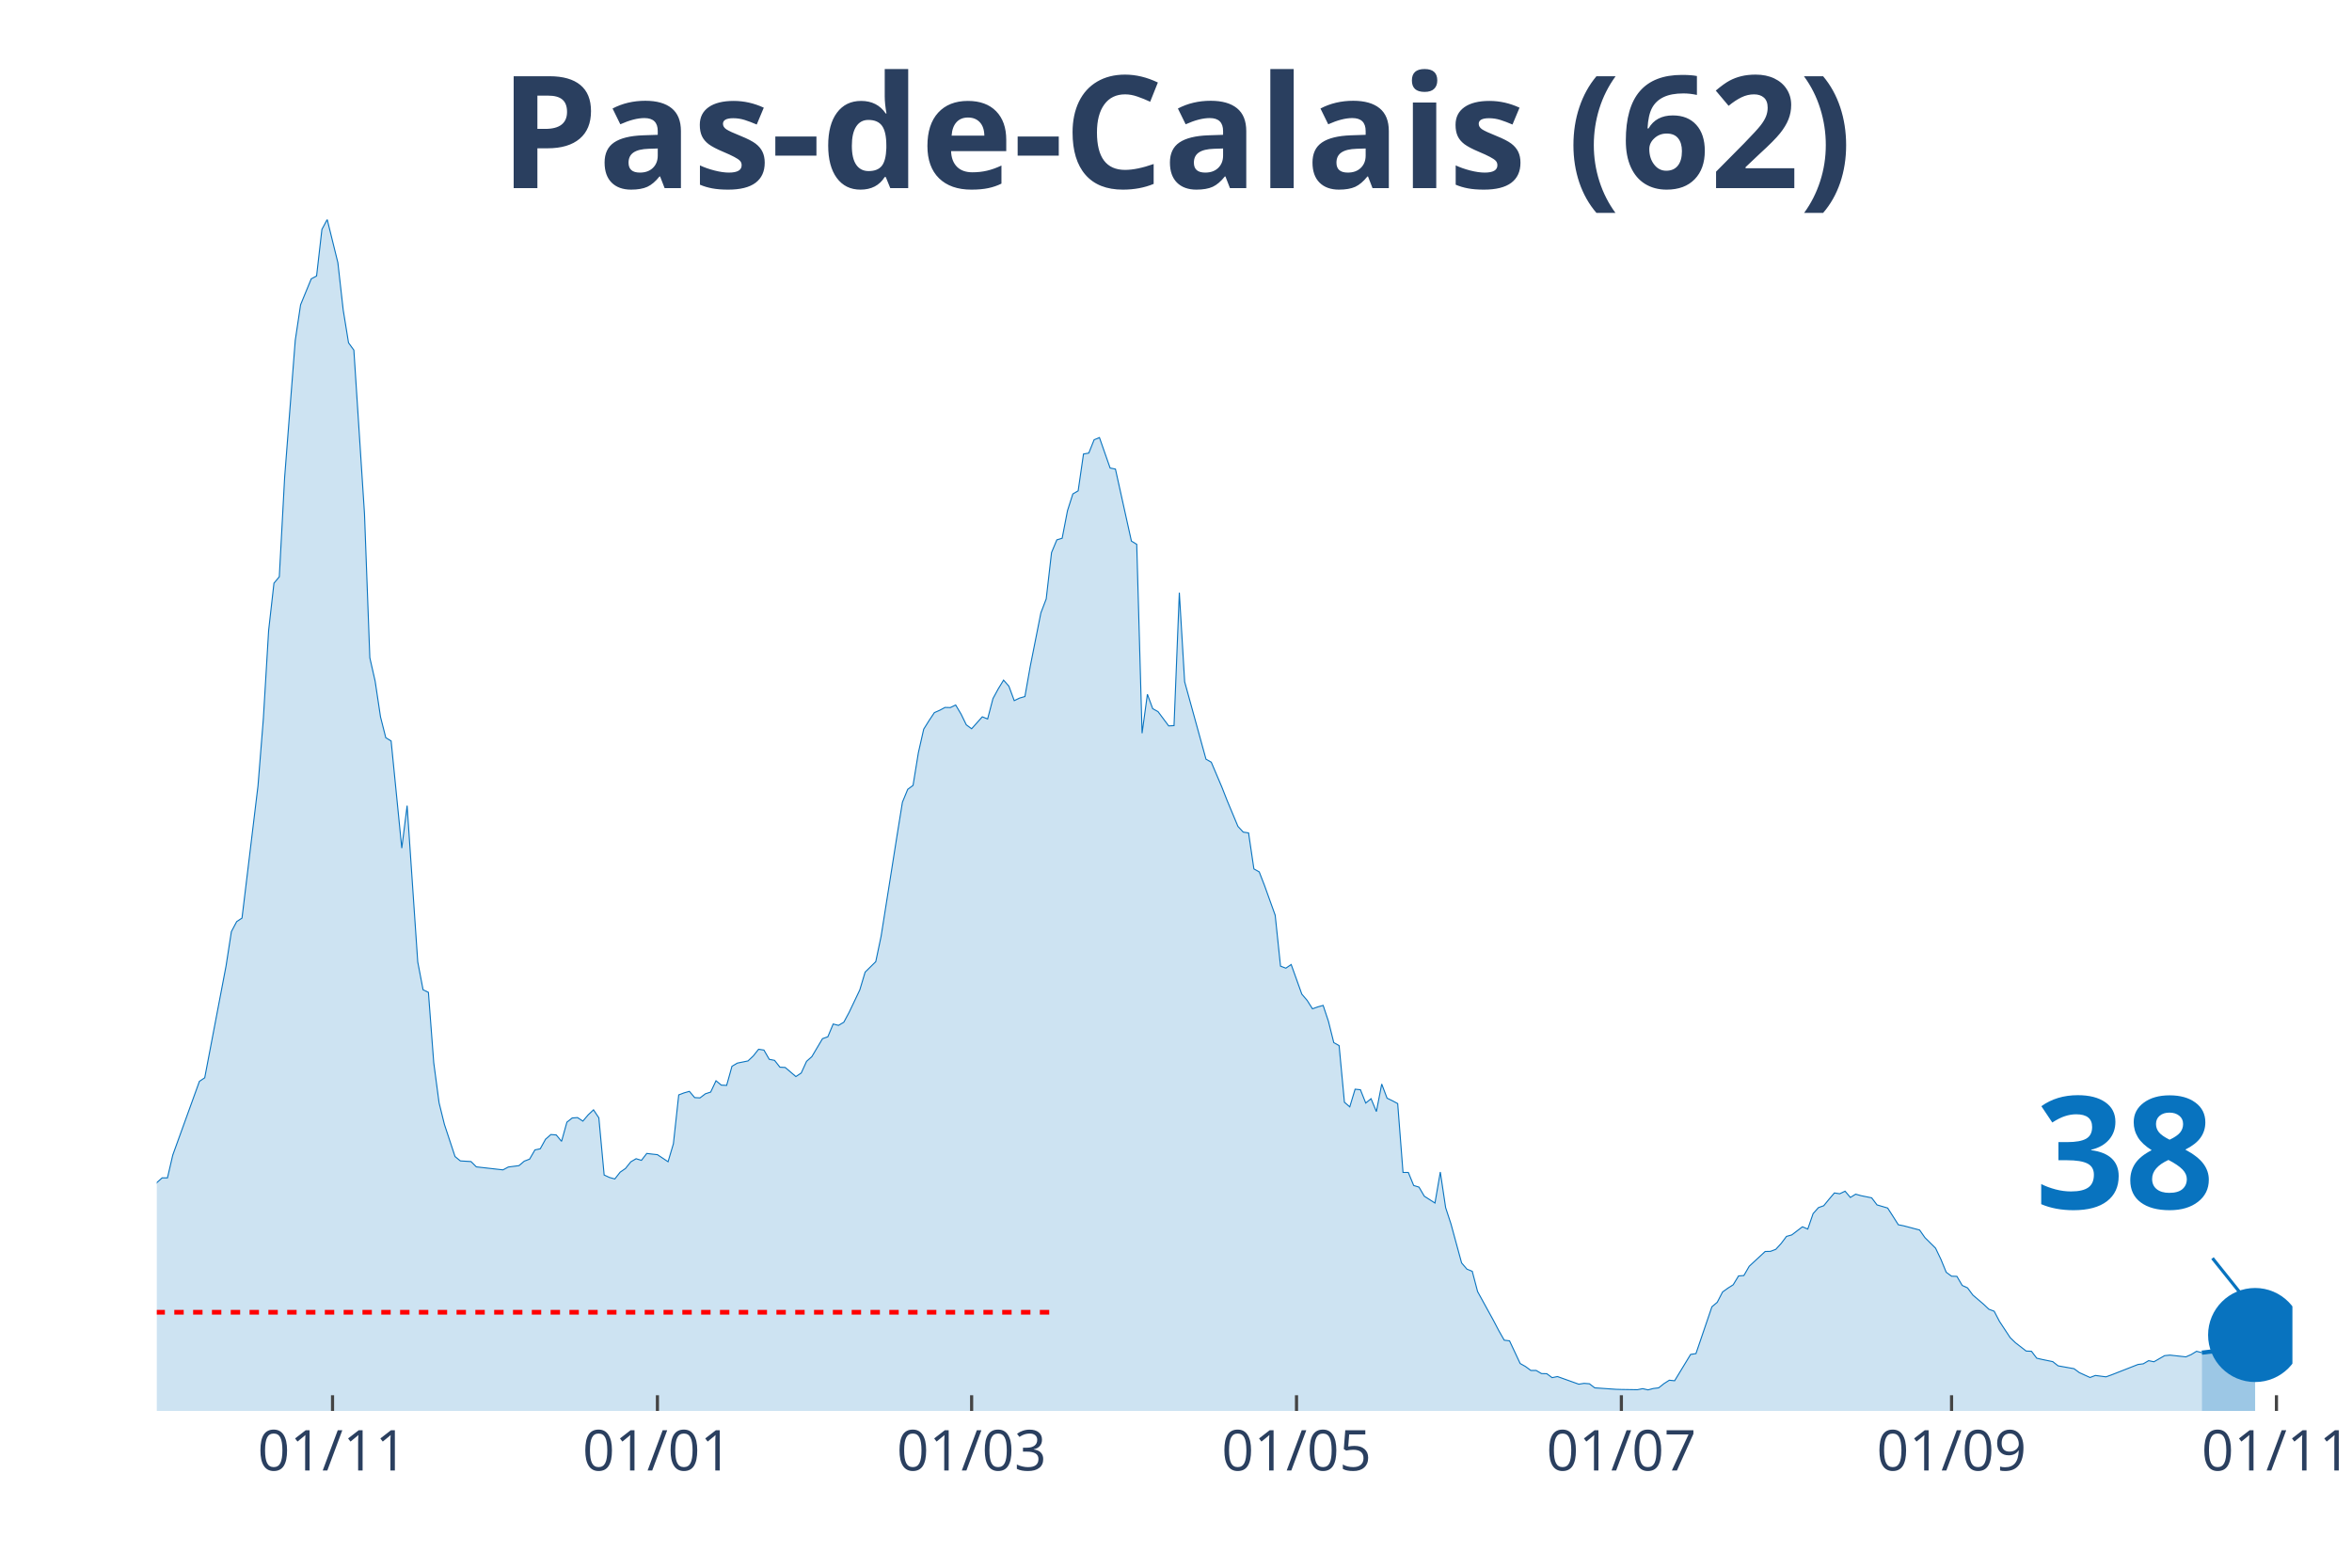
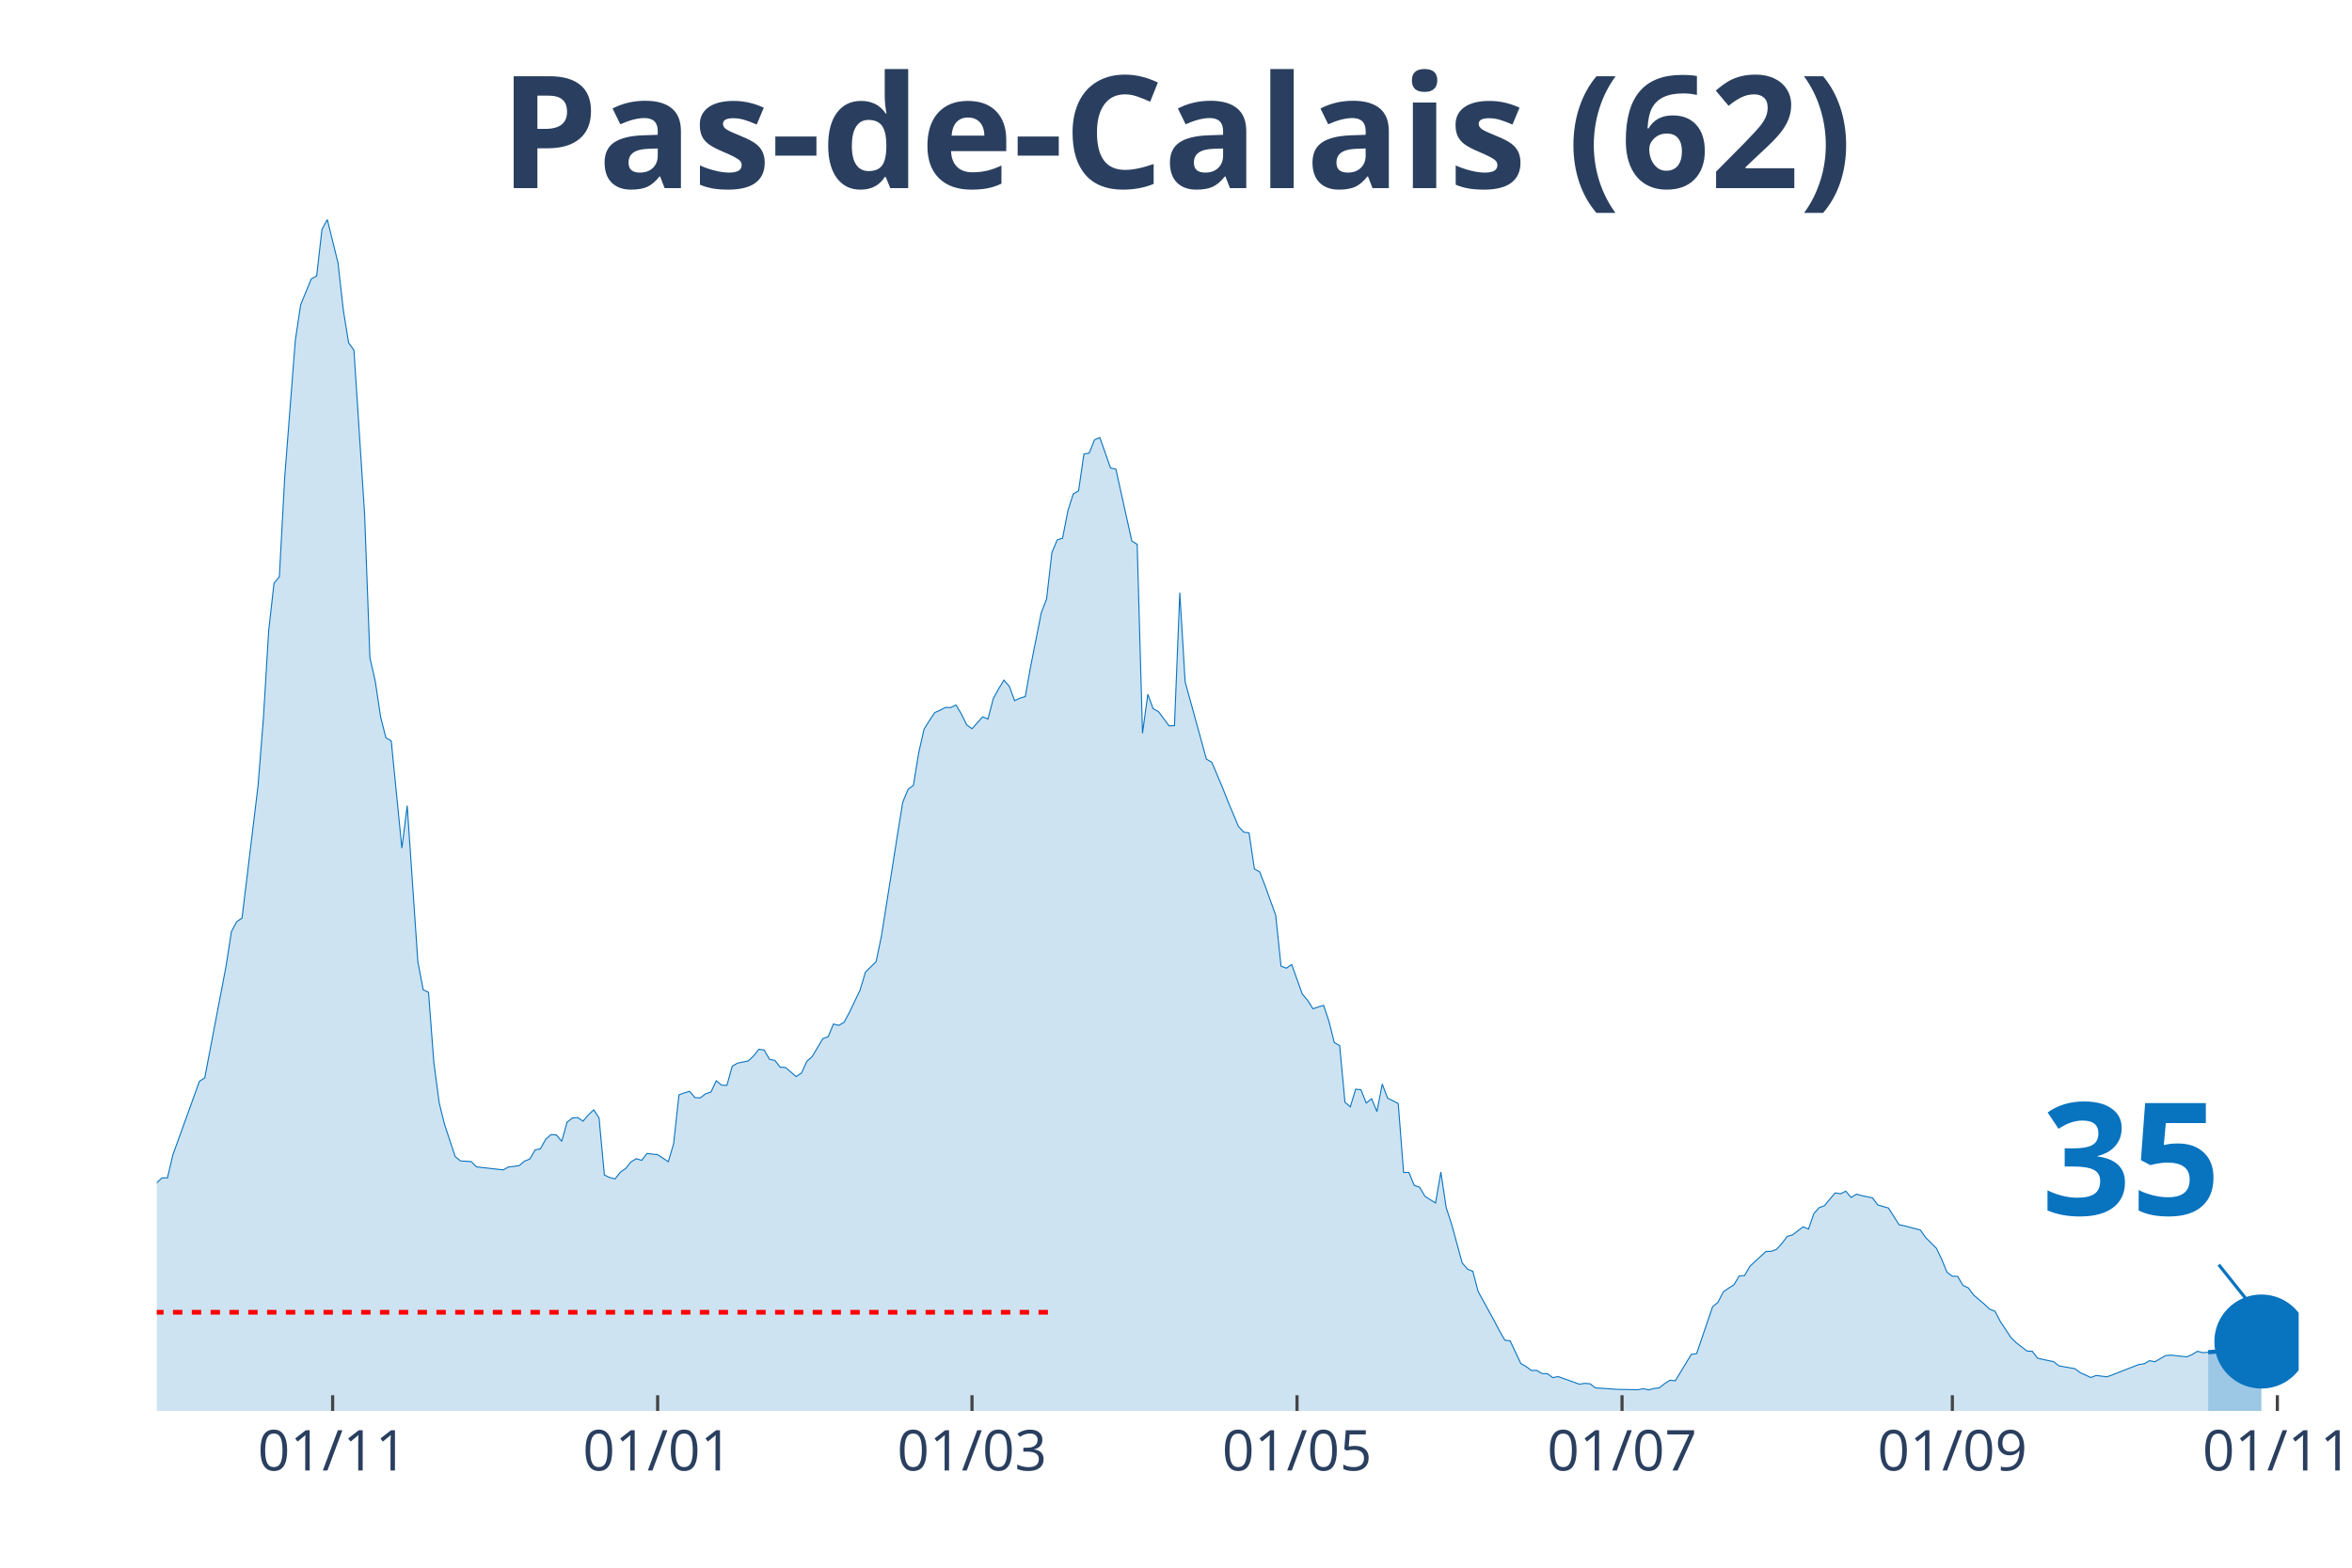
<svg xmlns="http://www.w3.org/2000/svg" class="main-svg" width="1125" height="750" style="" viewBox="0 0 750 500">
  <rect x="0" y="0" width="750" height="500" style="fill: rgb(0, 0, 0); fill-opacity: 0;" />
-   <defs id="defs-665bd3">
+   <defs id="defs-326b3e">
    <g class="clips">
-       <clipPath id="clip665bd3xyplot" class="plotclip">
-         <rect width="681" height="380" />
+       <clipPath id="clip326b3exyplot" class="plotclip">
+         <rect width="683" height="380" />
      </clipPath>
-       <clipPath class="axesclip" id="clip665bd3x">
-         <rect x="50" y="0" width="681" height="500" />
+       <clipPath class="axesclip" id="clip326b3ex">
+         <rect x="50" y="0" width="683" height="500" />
      </clipPath>
-       <clipPath class="axesclip" id="clip665bd3y">
+       <clipPath class="axesclip" id="clip326b3ey">
        <rect x="0" y="70" width="750" height="380" />
      </clipPath>
-       <clipPath class="axesclip" id="clip665bd3xy">
-         <rect x="50" y="70" width="681" height="380" />
+       <clipPath class="axesclip" id="clip326b3exy">
+         <rect x="50" y="70" width="683" height="380" />
      </clipPath>
    </g>
    <g class="gradients" />
  </defs>
  <g class="bglayer">
-     <rect class="bg" x="50" y="70" width="681" height="380" style="fill: rgb(0, 0, 0); fill-opacity: 0; stroke-width: 0;" />
+     <rect class="bg" x="50" y="70" width="683" height="380" style="fill: rgb(0, 0, 0); fill-opacity: 0; stroke-width: 0;" />
  </g>
  <g class="layer-below">
    <g class="imagelayer" />
    <g class="shapelayer" />
  </g>
  <g class="cartesianlayer">
    <g class="subplot xy">
      <g class="layer-subplot">
        <g class="shapelayer" />
        <g class="imagelayer" />
      </g>
      <g class="gridlayer">
        <g class="x">
-           <path class="xgrid crisp" transform="translate(106.04,0)" d="M0,70v380" style="stroke: rgb(255, 255, 255); stroke-opacity: 1; stroke-width: 1px;" />
-           <path class="xgrid crisp" transform="translate(209.64,0)" d="M0,70v380" style="stroke: rgb(255, 255, 255); stroke-opacity: 1; stroke-width: 1px;" />
-           <path class="xgrid crisp" transform="translate(309.83,0)" d="M0,70v380" style="stroke: rgb(255, 255, 255); stroke-opacity: 1; stroke-width: 1px;" />
-           <path class="xgrid crisp" transform="translate(413.43,0)" d="M0,70v380" style="stroke: rgb(255, 255, 255); stroke-opacity: 1; stroke-width: 1px;" />
-           <path class="xgrid crisp" transform="translate(517.02,0)" d="M0,70v380" style="stroke: rgb(255, 255, 255); stroke-opacity: 1; stroke-width: 1px;" />
-           <path class="xgrid crisp" transform="translate(622.31,0)" d="M0,70v380" style="stroke: rgb(255, 255, 255); stroke-opacity: 1; stroke-width: 1px;" />
-           <path class="xgrid crisp" transform="translate(725.91,0)" d="M0,70v380" style="stroke: rgb(255, 255, 255); stroke-opacity: 1; stroke-width: 1px;" />
+           <path class="xgrid crisp" transform="translate(106.07,0)" d="M0,70v380" style="stroke: rgb(255, 255, 255); stroke-opacity: 1; stroke-width: 1px;" />
+           <path class="xgrid crisp" transform="translate(209.71,0)" d="M0,70v380" style="stroke: rgb(255, 255, 255); stroke-opacity: 1; stroke-width: 1px;" />
+           <path class="xgrid crisp" transform="translate(309.95,0)" d="M0,70v380" style="stroke: rgb(255, 255, 255); stroke-opacity: 1; stroke-width: 1px;" />
+           <path class="xgrid crisp" transform="translate(413.59,0)" d="M0,70v380" style="stroke: rgb(255, 255, 255); stroke-opacity: 1; stroke-width: 1px;" />
+           <path class="xgrid crisp" transform="translate(517.23,0)" d="M0,70v380" style="stroke: rgb(255, 255, 255); stroke-opacity: 1; stroke-width: 1px;" />
+           <path class="xgrid crisp" transform="translate(622.56,0)" d="M0,70v380" style="stroke: rgb(255, 255, 255); stroke-opacity: 1; stroke-width: 1px;" />
+           <path class="xgrid crisp" transform="translate(726.2,0)" d="M0,70v380" style="stroke: rgb(255, 255, 255); stroke-opacity: 1; stroke-width: 1px;" />
        </g>
        <g class="y" />
      </g>
      <g class="zerolinelayer" />
      <path class="xlines-below" />
      <path class="ylines-below" />
      <g class="overlines-below" />
      <g class="xaxislayer-below" />
      <g class="yaxislayer-below" />
      <g class="overaxes-below" />
-       <g class="plot" transform="translate(50, 70)" clip-path="url('#clip665bd3xyplot')">
+       <g class="plot" transform="translate(50, 70)" clip-path="url('#clip326b3exyplot')">
        <g class="scatterlayer mlayer">
-           <g class="trace scatter tracebc7bda" style="stroke-miterlimit: 2;">
+           <g class="trace scatter trace062d37" style="stroke-miterlimit: 2;">
            <g class="fills">
              <g>
-                 <path class="js-fill" d="M652.13,380L-230.96,380L-230.96,376.71L-219.07,376.88L-217.38,377.44L-190.2,377.53L-188.51,377.66L-157.94,377.7L-156.24,377.49L-132.46,378.18L-130.77,377.66L-120.58,377.05L-118.88,377.36L-110.39,377.05L-108.69,375.84L-88.31,374.67L-86.61,374.63L-74.72,372.68L-73.02,372.07L-62.84,370.82L-61.14,369.21L-56.04,367.22L-54.34,363.5L-50.95,352.41L-49.25,345.13L-45.85,332.87L-44.15,332.31L-40.76,314.94L-39.06,311.48L-37.36,309.96L-35.66,311.65L-32.27,313.25L-30.57,312.82L-28.87,313.08L-27.17,310.78L-25.47,309.57L-23.78,306.41L-20.38,305.15L-18.68,305.63L-13.59,312.52L-11.89,311.95L-6.79,315.5L-5.09,314.98L-3.4,314.25L-1.7,311.52L0,307.19L1.7,305.67L3.4,305.67L5.09,298.4L13.59,274.88L15.28,273.75L22.08,238.1L23.78,227.14L25.47,223.94L27.17,222.81L32.27,180.62L33.97,159.31L35.66,131.07L37.36,116L39.06,113.96L40.76,82.3L44.15,38.55L45.85,27.2L49.25,18.93L50.95,18.02L52.65,3.16L54.34,0L57.74,13.77L59.44,28.85L61.14,39.33L62.84,41.67L66.23,93.91L67.93,139.78L69.63,147.27L71.33,158.62L73.02,165.29L74.72,166.33L78.12,200.5L79.82,186.95L83.21,236.8L84.91,245.68L86.61,246.5L88.31,268.94L90.01,281.72L91.71,288.61L95.1,298.87L96.8,300.26L100.2,300.47L101.9,302.16L110.39,303.12L112.08,302.21L115.48,301.77L117.18,300.34L118.88,299.69L120.58,296.75L122.27,296.4L123.97,293.33L125.67,291.85L127.37,291.98L129.07,294.02L130.77,287.91L132.46,286.57L134.16,286.44L135.86,287.57L137.56,285.57L139.26,283.97L140.96,286.53L142.65,304.76L144.35,305.54L146.05,306.02L147.75,303.85L149.45,302.68L151.14,300.56L152.84,299.56L154.54,300.08L156.24,297.88L157.94,298.09L159.64,298.27L161.33,299.39L163.03,300.52L164.73,294.8L166.43,279.21L168.13,278.56L169.83,278.08L171.52,280.07L173.22,280.16L174.92,278.86L176.62,278.3L178.32,274.7L180.01,276.09L181.71,276.17L183.41,270.07L185.11,269.07L188.51,268.38L190.2,266.78L191.9,264.65L193.6,264.91L195.3,267.86L197,268.2L198.7,270.37L200.39,270.46L203.79,273.36L205.49,272.23L207.19,268.51L208.89,266.99L212.28,261.27L213.98,260.67L215.68,256.6L217.38,257.03L219.07,256.03L220.77,252.87L224.17,245.72L225.87,240.05L229.26,236.71L230.96,228.62L234.36,207.17L236.06,196.39L237.76,185.86L239.45,181.75L241.15,180.49L242.85,170.05L244.55,162.56L246.25,159.83L247.95,157.28L249.64,156.54L251.34,155.63L253.04,155.67L254.74,154.85L256.44,157.71L258.13,161.17L259.83,162.43L263.23,158.62L264.93,159.31L266.63,152.81L268.32,149.7L270.02,146.92L271.72,148.87L273.42,153.46L275.12,152.64L276.82,152.16L278.51,142.59L281.91,125.48L283.61,121.02L285.31,106.25L287,102.18L288.7,101.66L290.4,92.87L292.1,87.54L293.8,86.54L295.5,74.8L297.19,74.5L298.89,70.26L300.59,69.56L303.99,79.27L305.69,79.61L310.78,102.57L312.48,103.61L314.18,163.86L315.88,151.43L317.57,156.02L319.27,156.97L322.67,161.52L324.37,161.43L326.06,119.03L327.76,147.44L334.56,172.13L336.25,173.09L339.65,181.1L341.35,185.43L344.75,193.57L346.44,195.39L348.14,195.65L349.84,207.13L351.54,208.08L353.24,212.46L356.63,221.9L358.33,238.14L360.03,238.79L361.73,237.62L365.12,247.07L366.82,249.06L368.52,251.75L370.22,251.14L371.92,250.66L373.62,255.77L375.31,262.53L377.01,263.48L378.71,281.55L380.41,283.02L382.11,277.39L383.81,277.56L385.5,281.81L387.2,280.42L388.9,284.53L390.6,275.74L392.3,280.25L394,281.07L395.69,281.98L397.39,303.94L399.09,303.94L400.79,308.1L402.49,308.62L404.18,311.52L407.58,313.69L409.28,303.81L410.98,315.16L412.68,320.36L416.07,332.79L417.77,334.78L419.47,335.47L421.17,341.93L426.26,351.2L427.96,354.44L429.66,357.43L431.36,357.65L434.75,364.88L436.45,365.84L438.15,367.09L439.85,367.09L441.55,368.09L443.24,368.13L444.94,369.39L446.64,369.04L453.43,371.47L455.13,371.21L456.83,371.34L458.53,372.64L465.32,373.11L467.02,373.16L472.11,373.24L473.81,372.9L475.51,373.29L477.21,372.85L478.91,372.64L480.61,371.29L482.3,370.21L484,370.38L489.1,361.98L490.8,361.72L495.89,346.78L497.59,345.35L499.29,342.06L500.99,340.84L502.68,339.76L504.38,336.95L506.08,336.82L507.78,333.87L512.87,329.15L514.57,329.11L516.27,328.46L517.97,326.59L519.67,324.34L521.36,323.86L524.76,321.27L526.46,322L528.16,317.06L529.86,315.16L531.55,314.55L533.25,312.47L534.95,310.48L536.65,310.74L538.35,309.92L540.04,311.91L541.74,310.87L543.44,311.35L546.84,312.04L548.54,314.29L551.93,315.29L553.63,317.93L555.33,320.62L557.03,320.96L562.12,322.3L563.82,324.73L567.22,328.11L568.92,331.66L570.61,335.78L572.31,337.03L574.01,337.08L575.71,339.98L577.41,340.76L579.1,343.05L582.5,345.95L584.2,347.56L585.9,348.21L587.6,351.46L590.99,356.61L592.69,358.26L596.09,360.9L597.79,360.98L599.48,363.19L601.18,363.58L604.58,364.28L606.28,365.62L611.37,366.53L613.07,367.79L616.47,369.34L618.16,368.69L621.56,369.13L623.26,368.52L631.75,365.19L633.45,364.97L635.15,363.97L636.85,364.32L640.24,362.37L641.94,362.2L647.03,362.76L648.73,362.02L650.43,360.98L652.13,361.42" style="fill: rgb(8, 115, 191); fill-opacity: 0.2; stroke-width: 0;" />
+                 <path class="js-fill" d="M654.12,380L-231.06,380L-231.06,376.71L-219.17,376.88L-217.47,377.44L-190.29,377.53L-188.59,377.66L-158.01,377.7L-156.31,377.49L-132.52,378.18L-130.82,377.66L-120.63,377.05L-118.93,377.36L-110.44,377.05L-108.74,375.84L-88.35,374.67L-86.65,374.63L-74.76,372.68L-73.06,372.07L-62.86,370.82L-61.16,369.21L-56.07,367.22L-54.37,363.5L-50.97,352.41L-49.27,345.13L-45.87,332.87L-44.17,332.31L-40.78,314.94L-39.08,311.48L-37.38,309.96L-35.68,311.65L-32.28,313.25L-30.58,312.82L-28.88,313.08L-27.18,310.78L-25.49,309.57L-23.79,306.41L-20.39,305.15L-18.69,305.63L-13.59,312.52L-11.89,311.95L-6.8,315.5L-5.1,314.98L-3.4,314.25L-1.7,311.52L0,307.19L1.7,305.67L3.4,305.67L5.1,298.4L13.59,274.88L15.29,273.75L22.09,238.1L23.79,227.14L25.49,223.94L27.18,222.81L32.28,180.62L33.98,159.31L35.68,131.07L37.38,116L39.08,113.96L40.78,82.3L44.17,38.55L45.87,27.2L49.27,18.93L50.97,18.02L52.67,3.16L54.37,0L57.77,13.77L59.47,28.85L61.16,39.33L62.86,41.67L66.26,93.91L67.96,139.78L69.66,147.27L71.36,158.62L73.06,165.29L74.76,166.33L78.15,200.5L79.85,186.95L83.25,236.8L84.95,245.68L86.65,246.5L88.35,268.94L90.05,281.72L91.75,288.61L95.14,298.87L96.84,300.26L100.24,300.47L101.94,302.16L110.44,303.12L112.13,302.21L115.53,301.77L117.23,300.34L118.93,299.69L120.63,296.75L122.33,296.4L124.03,293.33L125.73,291.85L127.43,291.98L129.12,294.02L130.82,287.91L132.52,286.57L134.22,286.44L135.92,287.57L137.62,285.57L139.32,283.97L141.02,286.53L142.72,304.76L144.42,305.54L146.11,306.02L147.81,303.85L149.51,302.68L151.21,300.56L152.91,299.56L154.61,300.08L156.31,297.88L158.01,298.09L159.71,298.27L161.41,299.39L163.1,300.52L164.8,294.8L166.5,279.21L168.2,278.56L169.9,278.08L171.6,280.07L173.3,280.16L175,278.86L176.7,278.3L178.4,274.7L180.09,276.09L181.79,276.17L183.49,270.07L185.19,269.07L188.59,268.38L190.29,266.78L191.99,264.65L193.69,264.91L195.39,267.86L197.08,268.2L198.78,270.37L200.48,270.46L203.88,273.36L205.58,272.23L207.28,268.51L208.98,266.99L212.38,261.27L214.07,260.67L215.77,256.6L217.47,257.03L219.17,256.03L220.87,252.87L224.27,245.72L225.97,240.05L229.37,236.71L231.06,228.62L234.46,207.17L236.16,196.39L237.86,185.86L239.56,181.75L241.26,180.49L242.96,170.05L244.66,162.56L246.36,159.83L248.05,157.28L249.75,156.54L251.45,155.63L253.15,155.67L254.85,154.85L256.55,157.71L258.25,161.17L259.95,162.43L263.35,158.62L265.04,159.31L266.74,152.81L268.44,149.7L270.14,146.92L271.84,148.87L273.54,153.46L275.24,152.64L276.94,152.16L278.64,142.59L282.03,125.48L283.73,121.02L285.43,106.25L287.13,102.18L288.83,101.66L290.53,92.87L292.23,87.54L293.93,86.54L295.63,74.8L297.33,74.5L299.02,70.26L300.72,69.56L304.12,79.27L305.82,79.61L310.92,102.57L312.62,103.61L314.32,163.86L316.01,151.43L317.71,156.02L319.41,156.97L322.81,161.52L324.51,161.43L326.21,119.03L327.91,147.44L334.7,172.13L336.4,173.09L339.8,181.1L341.5,185.43L344.9,193.57L346.6,195.39L348.3,195.65L350,207.13L351.69,208.08L353.39,212.46L356.79,221.9L358.49,238.14L360.19,238.79L361.89,237.62L365.29,247.07L366.99,249.06L368.68,251.75L370.38,251.14L372.08,250.66L373.78,255.77L375.48,262.53L377.18,263.48L378.88,281.55L380.58,283.02L382.28,277.39L383.98,277.56L385.67,281.81L387.37,280.42L389.07,284.53L390.77,275.74L392.47,280.25L394.17,281.07L395.87,281.98L397.57,303.94L399.27,303.94L400.97,308.1L402.66,308.62L404.36,311.52L407.76,313.69L409.46,303.81L411.16,315.16L412.86,320.36L416.26,332.79L417.96,334.78L419.65,335.47L421.35,341.93L426.45,351.2L428.15,354.44L429.85,357.43L431.55,357.65L434.95,364.88L436.64,365.84L438.34,367.09L440.04,367.09L441.74,368.09L443.44,368.13L445.14,369.39L446.84,369.04L453.63,371.47L455.33,371.21L457.03,371.34L458.73,372.64L465.53,373.11L467.23,373.16L472.32,373.24L474.02,372.9L475.72,373.29L477.42,372.85L479.12,372.64L480.82,371.29L482.52,370.21L484.22,370.38L489.31,361.98L491.01,361.72L496.11,346.78L497.81,345.35L499.51,342.06L501.21,340.84L502.91,339.76L504.6,336.95L506.3,336.82L508,333.87L513.1,329.15L514.8,329.11L516.5,328.46L518.2,326.59L519.9,324.34L521.59,323.86L524.99,321.27L526.69,322L528.39,317.06L530.09,315.16L531.79,314.55L533.49,312.47L535.19,310.48L536.89,310.74L538.58,309.92L540.28,311.91L541.98,310.87L543.68,311.35L547.08,312.04L548.78,314.29L552.18,315.29L553.88,317.93L555.57,320.62L557.27,320.96L562.37,322.3L564.07,324.73L567.47,328.11L569.17,331.66L570.87,335.78L572.56,337.03L574.26,337.08L575.96,339.98L577.66,340.76L579.36,343.05L582.76,345.95L584.46,347.56L586.16,348.21L587.86,351.46L591.25,356.61L592.95,358.26L596.35,360.9L598.05,360.98L599.75,363.19L601.45,363.58L604.85,364.28L606.54,365.62L611.64,366.53L613.34,367.79L616.74,369.34L618.44,368.69L621.84,369.13L623.53,368.52L632.03,365.19L633.73,364.97L635.43,363.97L637.13,364.32L640.52,362.37L642.22,362.2L647.32,362.76L649.02,362.02L650.72,360.98L652.42,361.42L654.12,361.29" style="fill: rgb(8, 115, 191); fill-opacity: 0.2; stroke-width: 0;" />
              </g>
            </g>
            <g class="errorbars" />
            <g class="lines">
-               <path class="js-line" d="M-230.96,376.71L-219.07,376.88L-217.38,377.44L-190.2,377.53L-188.51,377.66L-157.94,377.7L-156.24,377.49L-132.46,378.18L-130.77,377.66L-120.58,377.05L-118.88,377.36L-110.39,377.05L-108.69,375.84L-88.31,374.67L-86.61,374.63L-74.72,372.68L-73.02,372.07L-62.84,370.82L-61.14,369.21L-56.04,367.22L-54.34,363.5L-50.95,352.41L-49.25,345.13L-45.85,332.87L-44.15,332.31L-40.76,314.94L-39.06,311.48L-37.36,309.96L-35.66,311.65L-32.27,313.25L-30.57,312.82L-28.87,313.08L-27.17,310.78L-25.47,309.57L-23.78,306.41L-20.38,305.15L-18.68,305.63L-13.59,312.52L-11.89,311.95L-6.79,315.5L-5.09,314.98L-3.4,314.25L-1.7,311.52L0,307.19L1.7,305.67L3.4,305.67L5.09,298.4L13.59,274.88L15.28,273.75L22.08,238.1L23.78,227.14L25.47,223.94L27.17,222.81L32.27,180.62L33.97,159.31L35.66,131.07L37.36,116L39.06,113.96L40.76,82.3L44.15,38.55L45.85,27.2L49.25,18.93L50.95,18.02L52.65,3.16L54.34,0L57.74,13.77L59.44,28.85L61.14,39.33L62.84,41.67L66.23,93.91L67.93,139.78L69.63,147.27L71.33,158.62L73.02,165.29L74.72,166.33L78.12,200.5L79.82,186.95L83.21,236.8L84.91,245.68L86.61,246.5L88.31,268.94L90.01,281.72L91.71,288.61L95.1,298.87L96.8,300.26L100.2,300.47L101.9,302.16L110.39,303.12L112.08,302.21L115.48,301.77L117.18,300.34L118.88,299.69L120.58,296.75L122.27,296.4L123.97,293.33L125.67,291.85L127.37,291.98L129.07,294.02L130.77,287.91L132.46,286.57L134.16,286.44L135.86,287.57L137.56,285.57L139.26,283.97L140.96,286.53L142.65,304.76L144.35,305.54L146.05,306.02L147.75,303.85L149.45,302.68L151.14,300.56L152.84,299.56L154.54,300.08L156.24,297.88L157.94,298.09L159.64,298.27L161.33,299.39L163.03,300.52L164.73,294.8L166.43,279.21L168.13,278.56L169.83,278.08L171.52,280.07L173.22,280.16L174.92,278.86L176.62,278.3L178.32,274.7L180.01,276.09L181.71,276.17L183.41,270.07L185.11,269.07L188.51,268.38L190.2,266.78L191.9,264.65L193.6,264.91L195.3,267.86L197,268.2L198.7,270.37L200.39,270.46L203.79,273.36L205.49,272.23L207.19,268.51L208.89,266.99L212.28,261.27L213.98,260.67L215.68,256.6L217.38,257.03L219.07,256.03L220.77,252.87L224.17,245.72L225.87,240.05L229.26,236.71L230.96,228.62L234.36,207.17L236.06,196.39L237.76,185.86L239.45,181.75L241.15,180.49L242.85,170.05L244.55,162.56L246.25,159.83L247.95,157.28L249.64,156.54L251.34,155.63L253.04,155.67L254.74,154.85L256.44,157.71L258.13,161.17L259.83,162.43L263.23,158.62L264.93,159.31L266.63,152.81L268.32,149.7L270.02,146.92L271.72,148.87L273.42,153.46L275.12,152.64L276.82,152.16L278.51,142.59L281.91,125.48L283.61,121.02L285.31,106.25L287,102.18L288.7,101.66L290.4,92.87L292.1,87.54L293.8,86.54L295.5,74.8L297.19,74.5L298.89,70.26L300.59,69.56L303.99,79.27L305.69,79.61L310.78,102.57L312.48,103.61L314.18,163.86L315.88,151.43L317.57,156.02L319.27,156.97L322.67,161.52L324.37,161.43L326.06,119.03L327.76,147.44L334.56,172.13L336.25,173.09L339.65,181.1L341.35,185.43L344.75,193.57L346.44,195.39L348.14,195.65L349.84,207.13L351.54,208.08L353.24,212.46L356.63,221.9L358.33,238.14L360.03,238.79L361.73,237.62L365.12,247.07L366.82,249.06L368.52,251.75L370.22,251.14L371.92,250.66L373.62,255.77L375.31,262.53L377.01,263.48L378.71,281.55L380.41,283.02L382.11,277.39L383.81,277.56L385.5,281.81L387.2,280.42L388.9,284.53L390.6,275.74L392.3,280.25L394,281.07L395.69,281.98L397.39,303.94L399.09,303.94L400.79,308.1L402.49,308.62L404.18,311.52L407.58,313.69L409.28,303.81L410.98,315.16L412.68,320.36L416.07,332.79L417.77,334.78L419.47,335.47L421.17,341.93L426.26,351.2L427.96,354.44L429.66,357.43L431.36,357.65L434.75,364.88L436.45,365.84L438.15,367.09L439.85,367.09L441.55,368.09L443.24,368.13L444.94,369.39L446.64,369.04L453.43,371.47L455.13,371.21L456.83,371.34L458.53,372.64L465.32,373.11L467.02,373.16L472.11,373.24L473.81,372.9L475.51,373.29L477.21,372.85L478.91,372.64L480.61,371.29L482.3,370.21L484,370.38L489.1,361.98L490.8,361.72L495.89,346.78L497.59,345.35L499.29,342.06L500.99,340.84L502.68,339.76L504.38,336.95L506.08,336.82L507.78,333.87L512.87,329.15L514.57,329.11L516.27,328.46L517.97,326.59L519.67,324.34L521.36,323.86L524.76,321.27L526.46,322L528.16,317.06L529.86,315.16L531.55,314.55L533.25,312.47L534.95,310.48L536.65,310.74L538.35,309.92L540.04,311.91L541.74,310.87L543.44,311.35L546.84,312.04L548.54,314.29L551.93,315.29L553.63,317.93L555.33,320.62L557.03,320.96L562.12,322.3L563.82,324.73L567.22,328.11L568.92,331.66L570.61,335.78L572.31,337.03L574.01,337.08L575.71,339.98L577.41,340.76L579.1,343.05L582.5,345.95L584.2,347.56L585.9,348.21L587.6,351.46L590.99,356.61L592.69,358.26L596.09,360.9L597.79,360.98L599.48,363.19L601.18,363.58L604.58,364.28L606.28,365.62L611.37,366.53L613.07,367.79L616.47,369.34L618.16,368.69L621.56,369.13L623.26,368.52L631.75,365.19L633.45,364.97L635.15,363.97L636.85,364.32L640.24,362.37L641.94,362.2L647.03,362.76L648.73,362.02L650.43,360.98L652.13,361.42" style="vector-effect: non-scaling-stroke; fill: none; stroke: rgb(8, 115, 191); stroke-opacity: 1; stroke-width: 0.5px; opacity: 1;" />
+               <path class="js-line" d="M-231.06,376.71L-219.17,376.88L-217.47,377.44L-190.29,377.53L-188.59,377.66L-158.01,377.7L-156.31,377.49L-132.52,378.18L-130.82,377.66L-120.63,377.05L-118.93,377.36L-110.44,377.05L-108.74,375.84L-88.35,374.67L-86.65,374.63L-74.76,372.68L-73.06,372.07L-62.86,370.82L-61.16,369.21L-56.07,367.22L-54.37,363.5L-50.97,352.41L-49.27,345.13L-45.87,332.87L-44.17,332.31L-40.78,314.94L-39.08,311.48L-37.38,309.96L-35.68,311.65L-32.28,313.25L-30.58,312.82L-28.88,313.08L-27.18,310.78L-25.49,309.57L-23.79,306.41L-20.39,305.15L-18.69,305.63L-13.59,312.52L-11.89,311.95L-6.8,315.5L-5.1,314.98L-3.4,314.25L-1.7,311.52L0,307.19L1.7,305.67L3.4,305.67L5.1,298.4L13.59,274.88L15.29,273.75L22.09,238.1L23.79,227.14L25.49,223.94L27.18,222.81L32.28,180.62L33.98,159.31L35.68,131.07L37.38,116L39.08,113.96L40.78,82.3L44.17,38.55L45.87,27.2L49.27,18.93L50.97,18.02L52.67,3.16L54.37,0L57.77,13.77L59.47,28.85L61.16,39.33L62.86,41.67L66.26,93.91L67.96,139.78L69.66,147.27L71.36,158.62L73.06,165.29L74.76,166.33L78.15,200.5L79.85,186.95L83.25,236.8L84.95,245.68L86.65,246.5L88.35,268.94L90.05,281.72L91.75,288.61L95.14,298.87L96.84,300.26L100.24,300.47L101.94,302.16L110.44,303.12L112.13,302.21L115.53,301.77L117.23,300.34L118.93,299.69L120.63,296.75L122.33,296.4L124.03,293.33L125.73,291.85L127.43,291.98L129.12,294.02L130.82,287.91L132.52,286.57L134.22,286.44L135.92,287.57L137.62,285.57L139.32,283.97L141.02,286.53L142.72,304.76L144.42,305.54L146.11,306.02L147.81,303.85L149.51,302.68L151.21,300.56L152.91,299.56L154.61,300.08L156.31,297.88L158.01,298.09L159.71,298.27L161.41,299.39L163.1,300.52L164.8,294.8L166.5,279.21L168.2,278.56L169.9,278.08L171.6,280.07L173.3,280.16L175,278.86L176.7,278.3L178.4,274.7L180.09,276.09L181.79,276.17L183.49,270.07L185.19,269.07L188.59,268.38L190.29,266.78L191.99,264.65L193.69,264.91L195.39,267.86L197.08,268.2L198.78,270.37L200.48,270.46L203.88,273.36L205.58,272.23L207.28,268.51L208.98,266.99L212.38,261.27L214.07,260.67L215.77,256.6L217.47,257.03L219.17,256.03L220.87,252.87L224.27,245.72L225.97,240.05L229.37,236.71L231.06,228.62L234.46,207.17L236.16,196.39L237.86,185.86L239.56,181.75L241.26,180.49L242.96,170.05L244.66,162.56L246.36,159.83L248.05,157.28L249.75,156.54L251.45,155.63L253.15,155.67L254.85,154.85L256.55,157.71L258.25,161.17L259.95,162.43L263.35,158.62L265.04,159.31L266.74,152.81L268.44,149.7L270.14,146.92L271.84,148.87L273.54,153.46L275.24,152.64L276.94,152.16L278.64,142.59L282.03,125.48L283.73,121.02L285.43,106.25L287.13,102.18L288.83,101.66L290.53,92.87L292.23,87.54L293.93,86.54L295.63,74.8L297.33,74.5L299.02,70.26L300.72,69.56L304.12,79.27L305.82,79.61L310.92,102.57L312.62,103.61L314.32,163.86L316.01,151.43L317.71,156.02L319.41,156.97L322.81,161.52L324.51,161.43L326.21,119.03L327.91,147.44L334.7,172.13L336.4,173.09L339.8,181.1L341.5,185.43L344.9,193.57L346.6,195.39L348.3,195.65L350,207.13L351.69,208.08L353.39,212.46L356.79,221.9L358.49,238.14L360.19,238.79L361.89,237.62L365.29,247.07L366.99,249.06L368.68,251.75L370.38,251.14L372.08,250.66L373.78,255.77L375.48,262.53L377.18,263.48L378.88,281.55L380.58,283.02L382.28,277.39L383.98,277.56L385.67,281.81L387.37,280.42L389.07,284.53L390.77,275.74L392.47,280.25L394.17,281.07L395.87,281.98L397.57,303.94L399.27,303.94L400.97,308.1L402.66,308.62L404.36,311.52L407.76,313.69L409.46,303.81L411.16,315.16L412.86,320.36L416.26,332.79L417.96,334.78L419.65,335.47L421.35,341.93L426.45,351.2L428.15,354.44L429.85,357.43L431.55,357.65L434.95,364.88L436.64,365.84L438.34,367.09L440.04,367.09L441.74,368.09L443.44,368.13L445.14,369.39L446.84,369.04L453.63,371.47L455.33,371.21L457.03,371.34L458.73,372.64L465.53,373.11L467.23,373.16L472.32,373.24L474.02,372.9L475.72,373.29L477.42,372.85L479.12,372.64L480.82,371.29L482.52,370.21L484.22,370.38L489.31,361.98L491.01,361.72L496.11,346.78L497.81,345.35L499.51,342.06L501.21,340.84L502.91,339.76L504.6,336.95L506.3,336.82L508,333.87L513.1,329.15L514.8,329.11L516.5,328.46L518.2,326.59L519.9,324.34L521.59,323.86L524.99,321.27L526.69,322L528.39,317.06L530.09,315.16L531.79,314.55L533.49,312.47L535.19,310.48L536.89,310.74L538.58,309.92L540.28,311.91L541.98,310.87L543.68,311.35L547.08,312.04L548.78,314.29L552.18,315.29L553.88,317.93L555.57,320.62L557.27,320.96L562.37,322.3L564.07,324.73L567.47,328.11L569.17,331.66L570.87,335.78L572.56,337.03L574.26,337.08L575.96,339.98L577.66,340.76L579.36,343.05L582.76,345.95L584.46,347.56L586.16,348.21L587.86,351.46L591.25,356.61L592.95,358.26L596.35,360.9L598.05,360.98L599.75,363.19L601.45,363.58L604.85,364.28L606.54,365.62L611.64,366.53L613.34,367.79L616.74,369.34L618.44,368.69L621.84,369.13L623.53,368.52L632.03,365.19L633.73,364.97L635.43,363.97L637.13,364.32L640.52,362.37L642.22,362.2L647.32,362.76L649.02,362.02L650.72,360.98L652.42,361.42L654.12,361.29" style="vector-effect: non-scaling-stroke; fill: none; stroke: rgb(8, 115, 191); stroke-opacity: 1; stroke-width: 0.5px; opacity: 1;" />
            </g>
            <g class="points" />
            <g class="text" />
          </g>
-           <g class="trace scatter trace72bd13" style="stroke-miterlimit: 2;">
+           <g class="trace scatter traced722b3" style="stroke-miterlimit: 2;">
            <g class="fills">
              <g>
-                 <path class="js-fill" d="M669.11,380L652.13,380L652.13,361.42L664.02,359.99L665.72,358.3L667.41,356.22L669.11,355.79" style="fill: rgb(8, 115, 191); fill-opacity: 0.4; stroke-width: 0;" />
+                 <path class="js-fill" d="M671.11,380L654.12,380L654.12,361.29L657.51,360.98L659.21,360.94L660.91,360.34L662.61,360.68L664.31,359.99L666.01,358.26L667.71,356.13L669.41,355.7L671.11,357.87" style="fill: rgb(8, 115, 191); fill-opacity: 0.4; stroke-width: 0;" />
              </g>
            </g>
            <g class="errorbars" />
            <g class="lines">
-               <path class="js-line" d="M652.13,361.42L664.02,359.99L665.72,358.3L667.41,356.22L669.11,355.79" style="vector-effect: non-scaling-stroke; fill: none; stroke: rgb(8, 115, 191); stroke-opacity: 1; stroke-width: 2px; opacity: 1;" />
+               <path class="js-line" d="M654.12,361.29L657.51,360.98L659.21,360.94L660.91,360.34L662.61,360.68L664.31,359.99L666.01,358.26L667.71,356.13L669.41,355.7L671.11,357.87" style="vector-effect: non-scaling-stroke; fill: none; stroke: rgb(8, 115, 191); stroke-opacity: 1; stroke-width: 2px; opacity: 1;" />
            </g>
            <g class="points" />
            <g class="text" />
          </g>
-           <g class="trace scatter trace1b87ba" style="stroke-miterlimit: 2; opacity: 1;">
+           <g class="trace scatter traceed3da3" style="stroke-miterlimit: 2; opacity: 1;">
            <g class="fills" />
            <g class="errorbars" />
            <g class="lines" />
            <g class="points">
-               <path class="point" transform="translate(669.11,355.79)" d="M15,0A15,15 0 1,1 0,-15A15,15 0 0,1 15,0Z" style="opacity: 1; stroke-width: 0px; fill: rgb(8, 115, 191); fill-opacity: 1;" />
+               <path class="point" transform="translate(671.11,357.87)" d="M15,0A15,15 0 1,1 0,-15A15,15 0 0,1 15,0Z" style="opacity: 1; stroke-width: 0px; fill: rgb(8, 115, 191); fill-opacity: 1;" />
            </g>
            <g class="text" />
          </g>
        </g>
      </g>
      <g class="overplot" />
      <path class="xlines-above crisp" style="fill: none; stroke-width: 1px; stroke: rgb(0, 0, 0); stroke-opacity: 0;" d="" />
      <path class="ylines-above crisp" style="fill: none;" d="M0,0" />
      <g class="overlines-above" />
      <g class="xaxislayer-above">
-         <path class="xtick ticks crisp" d="M0,450v-5" transform="translate(106.04,0)" style="stroke: rgb(68, 68, 68); stroke-opacity: 1; stroke-width: 1px;" />
-         <path class="xtick ticks crisp" d="M0,450v-5" transform="translate(209.64,0)" style="stroke: rgb(68, 68, 68); stroke-opacity: 1; stroke-width: 1px;" />
-         <path class="xtick ticks crisp" d="M0,450v-5" transform="translate(309.83,0)" style="stroke: rgb(68, 68, 68); stroke-opacity: 1; stroke-width: 1px;" />
-         <path class="xtick ticks crisp" d="M0,450v-5" transform="translate(413.43,0)" style="stroke: rgb(68, 68, 68); stroke-opacity: 1; stroke-width: 1px;" />
-         <path class="xtick ticks crisp" d="M0,450v-5" transform="translate(517.02,0)" style="stroke: rgb(68, 68, 68); stroke-opacity: 1; stroke-width: 1px;" />
-         <path class="xtick ticks crisp" d="M0,450v-5" transform="translate(622.31,0)" style="stroke: rgb(68, 68, 68); stroke-opacity: 1; stroke-width: 1px;" />
-         <path class="xtick ticks crisp" d="M0,450v-5" transform="translate(725.91,0)" style="stroke: rgb(68, 68, 68); stroke-opacity: 1; stroke-width: 1px;" />
+         <path class="xtick ticks crisp" d="M0,450v-5" transform="translate(106.07,0)" style="stroke: rgb(68, 68, 68); stroke-opacity: 1; stroke-width: 1px;" />
+         <path class="xtick ticks crisp" d="M0,450v-5" transform="translate(209.71,0)" style="stroke: rgb(68, 68, 68); stroke-opacity: 1; stroke-width: 1px;" />
+         <path class="xtick ticks crisp" d="M0,450v-5" transform="translate(309.95,0)" style="stroke: rgb(68, 68, 68); stroke-opacity: 1; stroke-width: 1px;" />
+         <path class="xtick ticks crisp" d="M0,450v-5" transform="translate(413.59,0)" style="stroke: rgb(68, 68, 68); stroke-opacity: 1; stroke-width: 1px;" />
+         <path class="xtick ticks crisp" d="M0,450v-5" transform="translate(517.23,0)" style="stroke: rgb(68, 68, 68); stroke-opacity: 1; stroke-width: 1px;" />
+         <path class="xtick ticks crisp" d="M0,450v-5" transform="translate(622.56,0)" style="stroke: rgb(68, 68, 68); stroke-opacity: 1; stroke-width: 1px;" />
+         <path class="xtick ticks crisp" d="M0,450v-5" transform="translate(726.2,0)" style="stroke: rgb(68, 68, 68); stroke-opacity: 1; stroke-width: 1px;" />
        <g class="xtick">
-           <text text-anchor="middle" x="0" y="469" transform="translate(106.04,0)" style="font-family: 'Open Sans', verdana, arial, sans-serif; font-size: 18px; fill: rgb(42, 63, 95); fill-opacity: 1; white-space: pre;">01/11</text>
+           <text text-anchor="middle" x="0" y="469" transform="translate(106.07,0)" style="font-family: 'Open Sans', verdana, arial, sans-serif; font-size: 18px; fill: rgb(42, 63, 95); fill-opacity: 1; white-space: pre;">01/11</text>
        </g>
        <g class="xtick">
-           <text text-anchor="middle" x="0" y="469" transform="translate(209.64,0)" style="font-family: 'Open Sans', verdana, arial, sans-serif; font-size: 18px; fill: rgb(42, 63, 95); fill-opacity: 1; white-space: pre;">01/01</text>
+           <text text-anchor="middle" x="0" y="469" transform="translate(209.71,0)" style="font-family: 'Open Sans', verdana, arial, sans-serif; font-size: 18px; fill: rgb(42, 63, 95); fill-opacity: 1; white-space: pre;">01/01</text>
        </g>
        <g class="xtick">
-           <text text-anchor="middle" x="0" y="469" transform="translate(309.83,0)" style="font-family: 'Open Sans', verdana, arial, sans-serif; font-size: 18px; fill: rgb(42, 63, 95); fill-opacity: 1; white-space: pre;">01/03</text>
+           <text text-anchor="middle" x="0" y="469" transform="translate(309.95,0)" style="font-family: 'Open Sans', verdana, arial, sans-serif; font-size: 18px; fill: rgb(42, 63, 95); fill-opacity: 1; white-space: pre;">01/03</text>
        </g>
        <g class="xtick">
-           <text text-anchor="middle" x="0" y="469" transform="translate(413.43,0)" style="font-family: 'Open Sans', verdana, arial, sans-serif; font-size: 18px; fill: rgb(42, 63, 95); fill-opacity: 1; white-space: pre;">01/05</text>
+           <text text-anchor="middle" x="0" y="469" transform="translate(413.59,0)" style="font-family: 'Open Sans', verdana, arial, sans-serif; font-size: 18px; fill: rgb(42, 63, 95); fill-opacity: 1; white-space: pre;">01/05</text>
        </g>
        <g class="xtick">
-           <text text-anchor="middle" x="0" y="469" transform="translate(517.02,0)" style="font-family: 'Open Sans', verdana, arial, sans-serif; font-size: 18px; fill: rgb(42, 63, 95); fill-opacity: 1; white-space: pre;">01/07</text>
+           <text text-anchor="middle" x="0" y="469" transform="translate(517.23,0)" style="font-family: 'Open Sans', verdana, arial, sans-serif; font-size: 18px; fill: rgb(42, 63, 95); fill-opacity: 1; white-space: pre;">01/07</text>
        </g>
        <g class="xtick">
-           <text text-anchor="middle" x="0" y="469" transform="translate(622.31,0)" style="font-family: 'Open Sans', verdana, arial, sans-serif; font-size: 18px; fill: rgb(42, 63, 95); fill-opacity: 1; white-space: pre;">01/09</text>
+           <text text-anchor="middle" x="0" y="469" transform="translate(622.56,0)" style="font-family: 'Open Sans', verdana, arial, sans-serif; font-size: 18px; fill: rgb(42, 63, 95); fill-opacity: 1; white-space: pre;">01/09</text>
        </g>
        <g class="xtick">
-           <text text-anchor="middle" x="0" y="469" transform="translate(725.91,0)" style="font-family: 'Open Sans', verdana, arial, sans-serif; font-size: 18px; fill: rgb(42, 63, 95); fill-opacity: 1; white-space: pre;">01/11</text>
+           <text text-anchor="middle" x="0" y="469" transform="translate(726.2,0)" style="font-family: 'Open Sans', verdana, arial, sans-serif; font-size: 18px; fill: rgb(42, 63, 95); fill-opacity: 1; white-space: pre;">01/11</text>
        </g>
      </g>
      <g class="yaxislayer-above" />
      <g class="overaxes-above" />
    </g>
  </g>
  <g class="polarlayer" />
  <g class="ternarylayer" />
  <g class="geolayer" />
  <g class="funnelarealayer" />
  <g class="pielayer" />
  <g class="treemaplayer" />
  <g class="sunburstlayer" />
  <g class="glimages" />
-   <defs id="topdefs-665bd3">
+   <defs id="topdefs-326b3e">
    <g class="clips" />
  </defs>
  <g class="layer-above">
    <g class="imagelayer" />
    <g class="shapelayer">
-       <path data-index="0" fill-rule="evenodd" d="M-904.42,418.54L337,418.54" clip-path="url('#clip665bd3xy')" style="opacity: 1; stroke: rgb(255, 0, 0); stroke-opacity: 1; fill: rgb(0, 0, 0); fill-opacity: 0; stroke-dasharray: 3px, 3px; stroke-width: 1.5px;" />
+       <path data-index="0" fill-rule="evenodd" d="M-904.84,418.54L337.13,418.54" clip-path="url('#clip326b3exy')" style="opacity: 1; stroke: rgb(255, 0, 0); stroke-opacity: 1; fill: rgb(0, 0, 0); fill-opacity: 0; stroke-dasharray: 3px, 3px; stroke-width: 1.5px;" />
    </g>
  </g>
  <g class="infolayer">
    <g class="g-gtitle">
      <text class="gtitle" x="375" y="25" text-anchor="middle" dy="0.7em" style="font-family: 'Open Sans', verdana, arial, sans-serif; font-size: 50px; fill: rgb(42, 63, 95); opacity: 1; font-weight: normal; white-space: pre;">
        <tspan style="font-weight:bold">Pas-de-Calais (62)</tspan>
      </text>
    </g>
    <g class="g-xtitle" />
    <g class="annotation" data-index="0" style="opacity: 1;">
-       <g class="annotation-text-g" transform="rotate(0,677.11,365.79)">
-         <g class="cursor-pointer" transform="translate(634, 330)">
+       <g class="annotation-text-g" transform="rotate(0,679.11,367.87)">
+         <g class="cursor-pointer" transform="translate(636, 332)">
          <rect class="bg" x="0.5" y="0.5" width="86" height="71" style="stroke-width: 1px; stroke: rgb(0, 0, 0); stroke-opacity: 0; fill: rgb(255, 255, 255); fill-opacity: 0.6;" />
          <text class="annotation-text" text-anchor="middle" x="43.531" y="55.5" style="font-family: 'Open Sans', verdana, arial, sans-serif; font-size: 50px; fill: rgb(8, 115, 191); fill-opacity: 1; white-space: pre;">
-             <tspan style="font-weight:bold">38 </tspan>
+             <tspan style="font-weight:bold">35 </tspan>
          </text>
        </g>
      </g>
      <g class="annotation-arrow-g" style="opacity: 1;">
-         <path d="M705.51,401.29L717.11,415.79" style="stroke-width: 1px; stroke: rgb(8, 115, 191); stroke-opacity: 1; stroke-dasharray: 0px, 0px, 18.569px, 18.569px;" />
+         <path d="M707.51,403.37L719.11,417.87" style="stroke-width: 1px; stroke: rgb(8, 115, 191); stroke-opacity: 1; stroke-dasharray: 0px, 0px, 18.569px, 18.569px;" />
      </g>
    </g>
  </g>
</svg>
